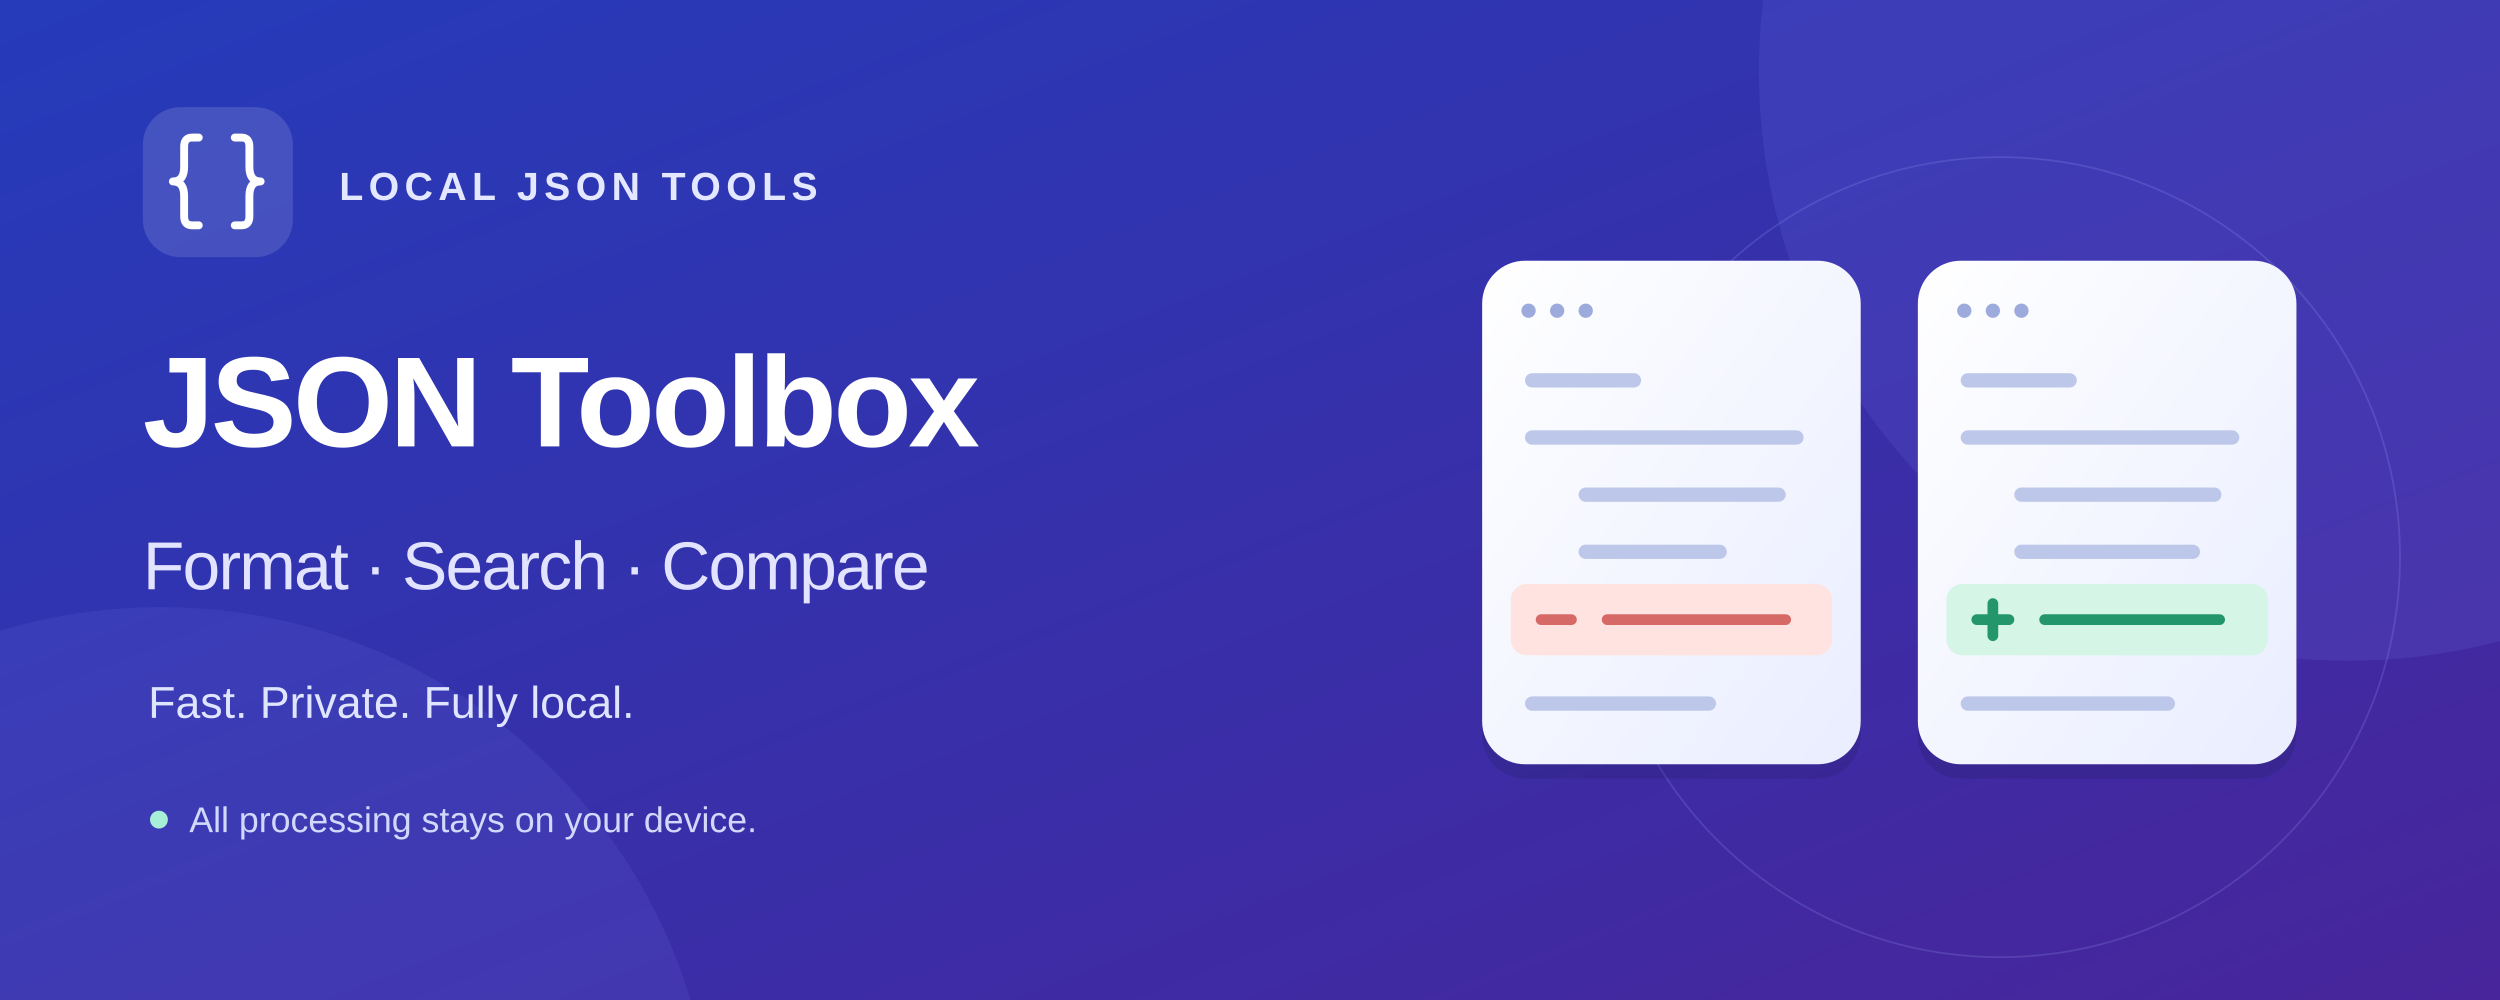
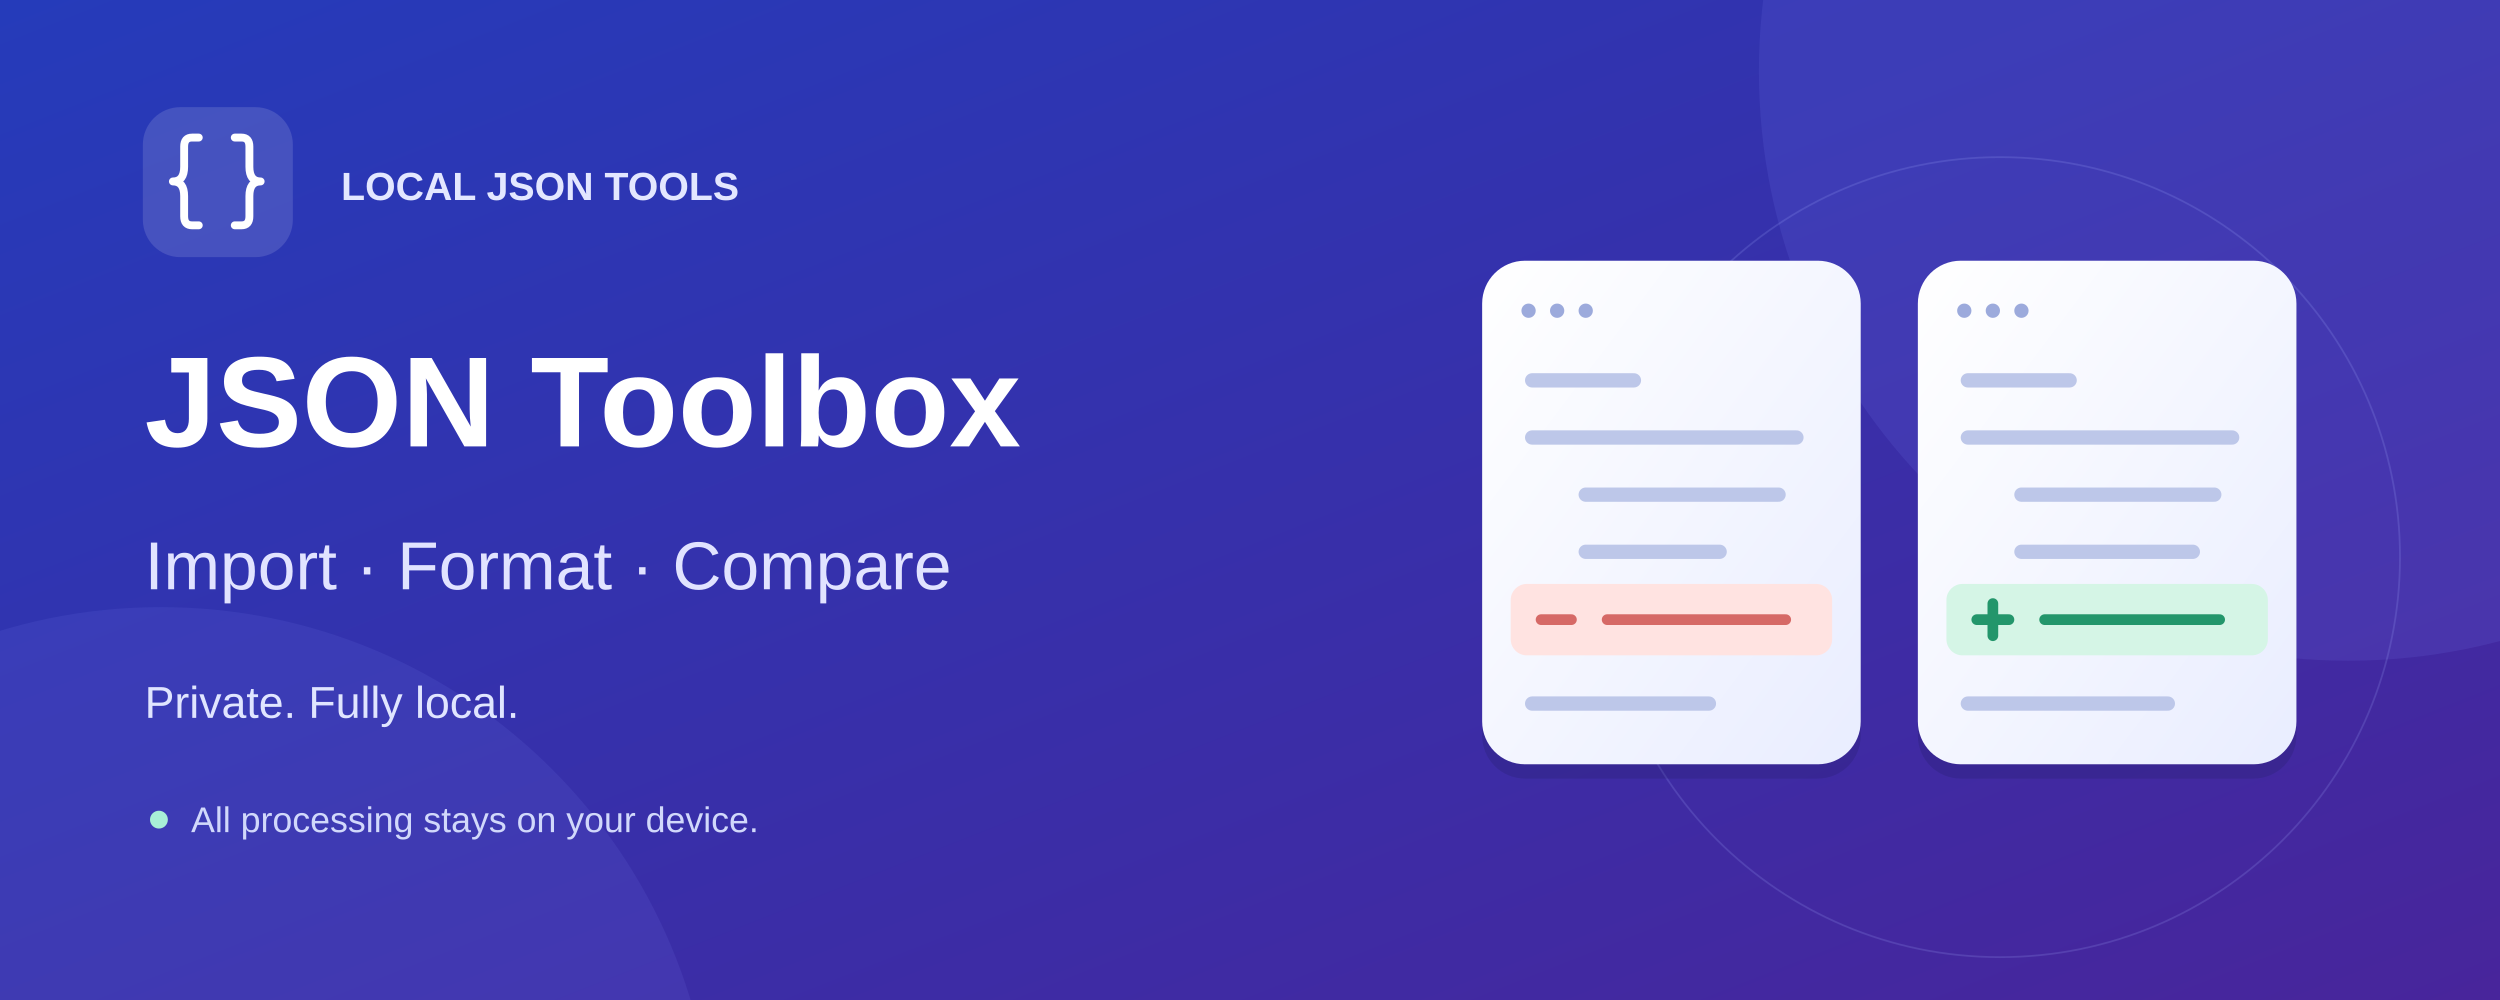
- <svg xmlns="http://www.w3.org/2000/svg" width="1400" height="560" viewBox="0 0 1400 560">
+ <svg xmlns="http://www.w3.org/2000/svg" width="1400" height="560" viewBox="0 0 1400 560" lang="en">
  <defs>
    <linearGradient id="bg" x2="1" y2="1">
      <stop stop-color="#253bba" />
      <stop offset="1" stop-color="#48259b" />
    </linearGradient>
    <linearGradient id="card" x2="1" y2="1">
      <stop stop-color="#fff" />
      <stop offset="1" stop-color="#e9edff" />
    </linearGradient>
  </defs>
  <rect width="1400" height="560" fill="url(#bg)" />
  <circle cx="1315" cy="40" r="330" fill="#7f85f7" opacity=".13" />
  <circle cx="90" cy="650" r="310" fill="#818cf8" opacity=".11" />
  <circle cx="1120" cy="312" r="224" fill="none" stroke="#a4afff" stroke-width="1" opacity=".18" />
  <rect x="80" y="60" width="84" height="84" rx="21" fill="#fff" opacity=".13" />
  <g transform="translate(88 72) scale(.63)" fill="none" stroke="#fff" stroke-width="7" stroke-linecap="round" stroke-linejoin="round">
    <path d="M37 8h-6q-7 0-7 8v18q0 13-10 13 10 0 10 13v18q0 8 7 8h6" />
    <path d="M69 8h6q7 0 7 8v18q0 13 10 13-10 0-10 13v18q0 8-7 8h-6" />
  </g>
-   <text x="190" y="112" fill="#e3e7ff" font-family="Arial, sans-serif" font-size="22" font-weight="700" letter-spacing="3">LOCAL JSON TOOLS</text>
-   <text x="80" y="250" fill="#fff" font-family="Arial, sans-serif" font-size="72" font-weight="700" letter-spacing="-2">JSON Toolbox</text>
-   <text x="80" y="330" fill="#e1e3ff" font-family="Arial, sans-serif" font-size="38" letter-spacing="-1">Format · Search · Compare</text>
-   <text x="83" y="402" fill="#e0e5ff" font-family="Arial, sans-serif" font-size="25">Fast. Private. Fully local.</text>
+   <text x="191" y="112" fill="#e3e7ff" font-family="Arial, Noto Sans, sans-serif" font-size="22" font-weight="700" direction="ltr" unicode-bidi="isolate" text-anchor="start" data-max-width="588" data-min-x="190" data-max-x="780">LOCAL JSON TOOLS</text>
+   <text x="81" y="250" fill="#fff" font-family="Arial, Noto Sans, sans-serif" font-size="72" font-weight="700" direction="ltr" unicode-bidi="isolate" text-anchor="start" data-max-width="698" data-min-x="80" data-max-x="780">JSON Toolbox</text>
+   <text x="81" y="330" fill="#e1e3ff" font-family="Arial, Noto Sans, sans-serif" font-size="38" font-weight="400" direction="ltr" unicode-bidi="isolate" text-anchor="start" data-max-width="698" data-min-x="80" data-max-x="780">Import · Format · Compare</text>
+   <text x="81" y="402" fill="#e0e5ff" font-family="Arial, Noto Sans, sans-serif" font-size="25" font-weight="400" direction="ltr" unicode-bidi="isolate" text-anchor="start" data-max-width="698" data-min-x="80" data-max-x="780">Private. Fully local.</text>
  <circle cx="89" cy="459" r="5" fill="#a8efd7" />
-   <text x="106" y="466" fill="#d1d8fb" font-family="Arial, sans-serif" font-size="20">All processing stays on your device.</text>
+   <text x="107" y="466" fill="#d1d8fb" font-family="Arial, Noto Sans, sans-serif" font-size="20" font-weight="400" direction="ltr" unicode-bidi="isolate" text-anchor="start" data-max-width="672" data-min-x="106" data-max-x="780">All processing stays on your device.</text>
  <g transform="translate(830 146)">
    <rect x="0" y="8" width="212" height="282" rx="24" fill="#15174d" opacity=".18" />
    <rect x="244" y="8" width="212" height="282" rx="24" fill="#15174d" opacity=".18" />
    <rect width="212" height="282" rx="24" fill="url(#card)" />
    <rect x="244" width="212" height="282" rx="24" fill="url(#card)" />
    <g fill="#9caadc">
      <circle cx="26" cy="28" r="4" />
      <circle cx="42" cy="28" r="4" />
      <circle cx="58" cy="28" r="4" />
      <circle cx="270" cy="28" r="4" />
      <circle cx="286" cy="28" r="4" />
      <circle cx="302" cy="28" r="4" />
    </g>
    <g stroke="#bdc7e9" stroke-width="8" stroke-linecap="round">
      <path d="M28 67h57m-57 32h148m-118 32h108m-108 32h75m-105 85h99" />
      <path d="M272 67h57m-57 32h148m-118 32h108m-108 32h96m-126 85h112" />
    </g>
    <rect x="16" y="181" width="180" height="40" rx="9" fill="#ffe3e1" />
    <path d="M33 201h17m20 0h100" stroke="#d66966" stroke-width="6" stroke-linecap="round" />
    <rect x="260" y="181" width="180" height="40" rx="9" fill="#d5f5e6" />
    <path d="M277 201h18m-9-9v18m29-9h98" stroke="#23966b" stroke-width="6" stroke-linecap="round" />
  </g>
</svg>
